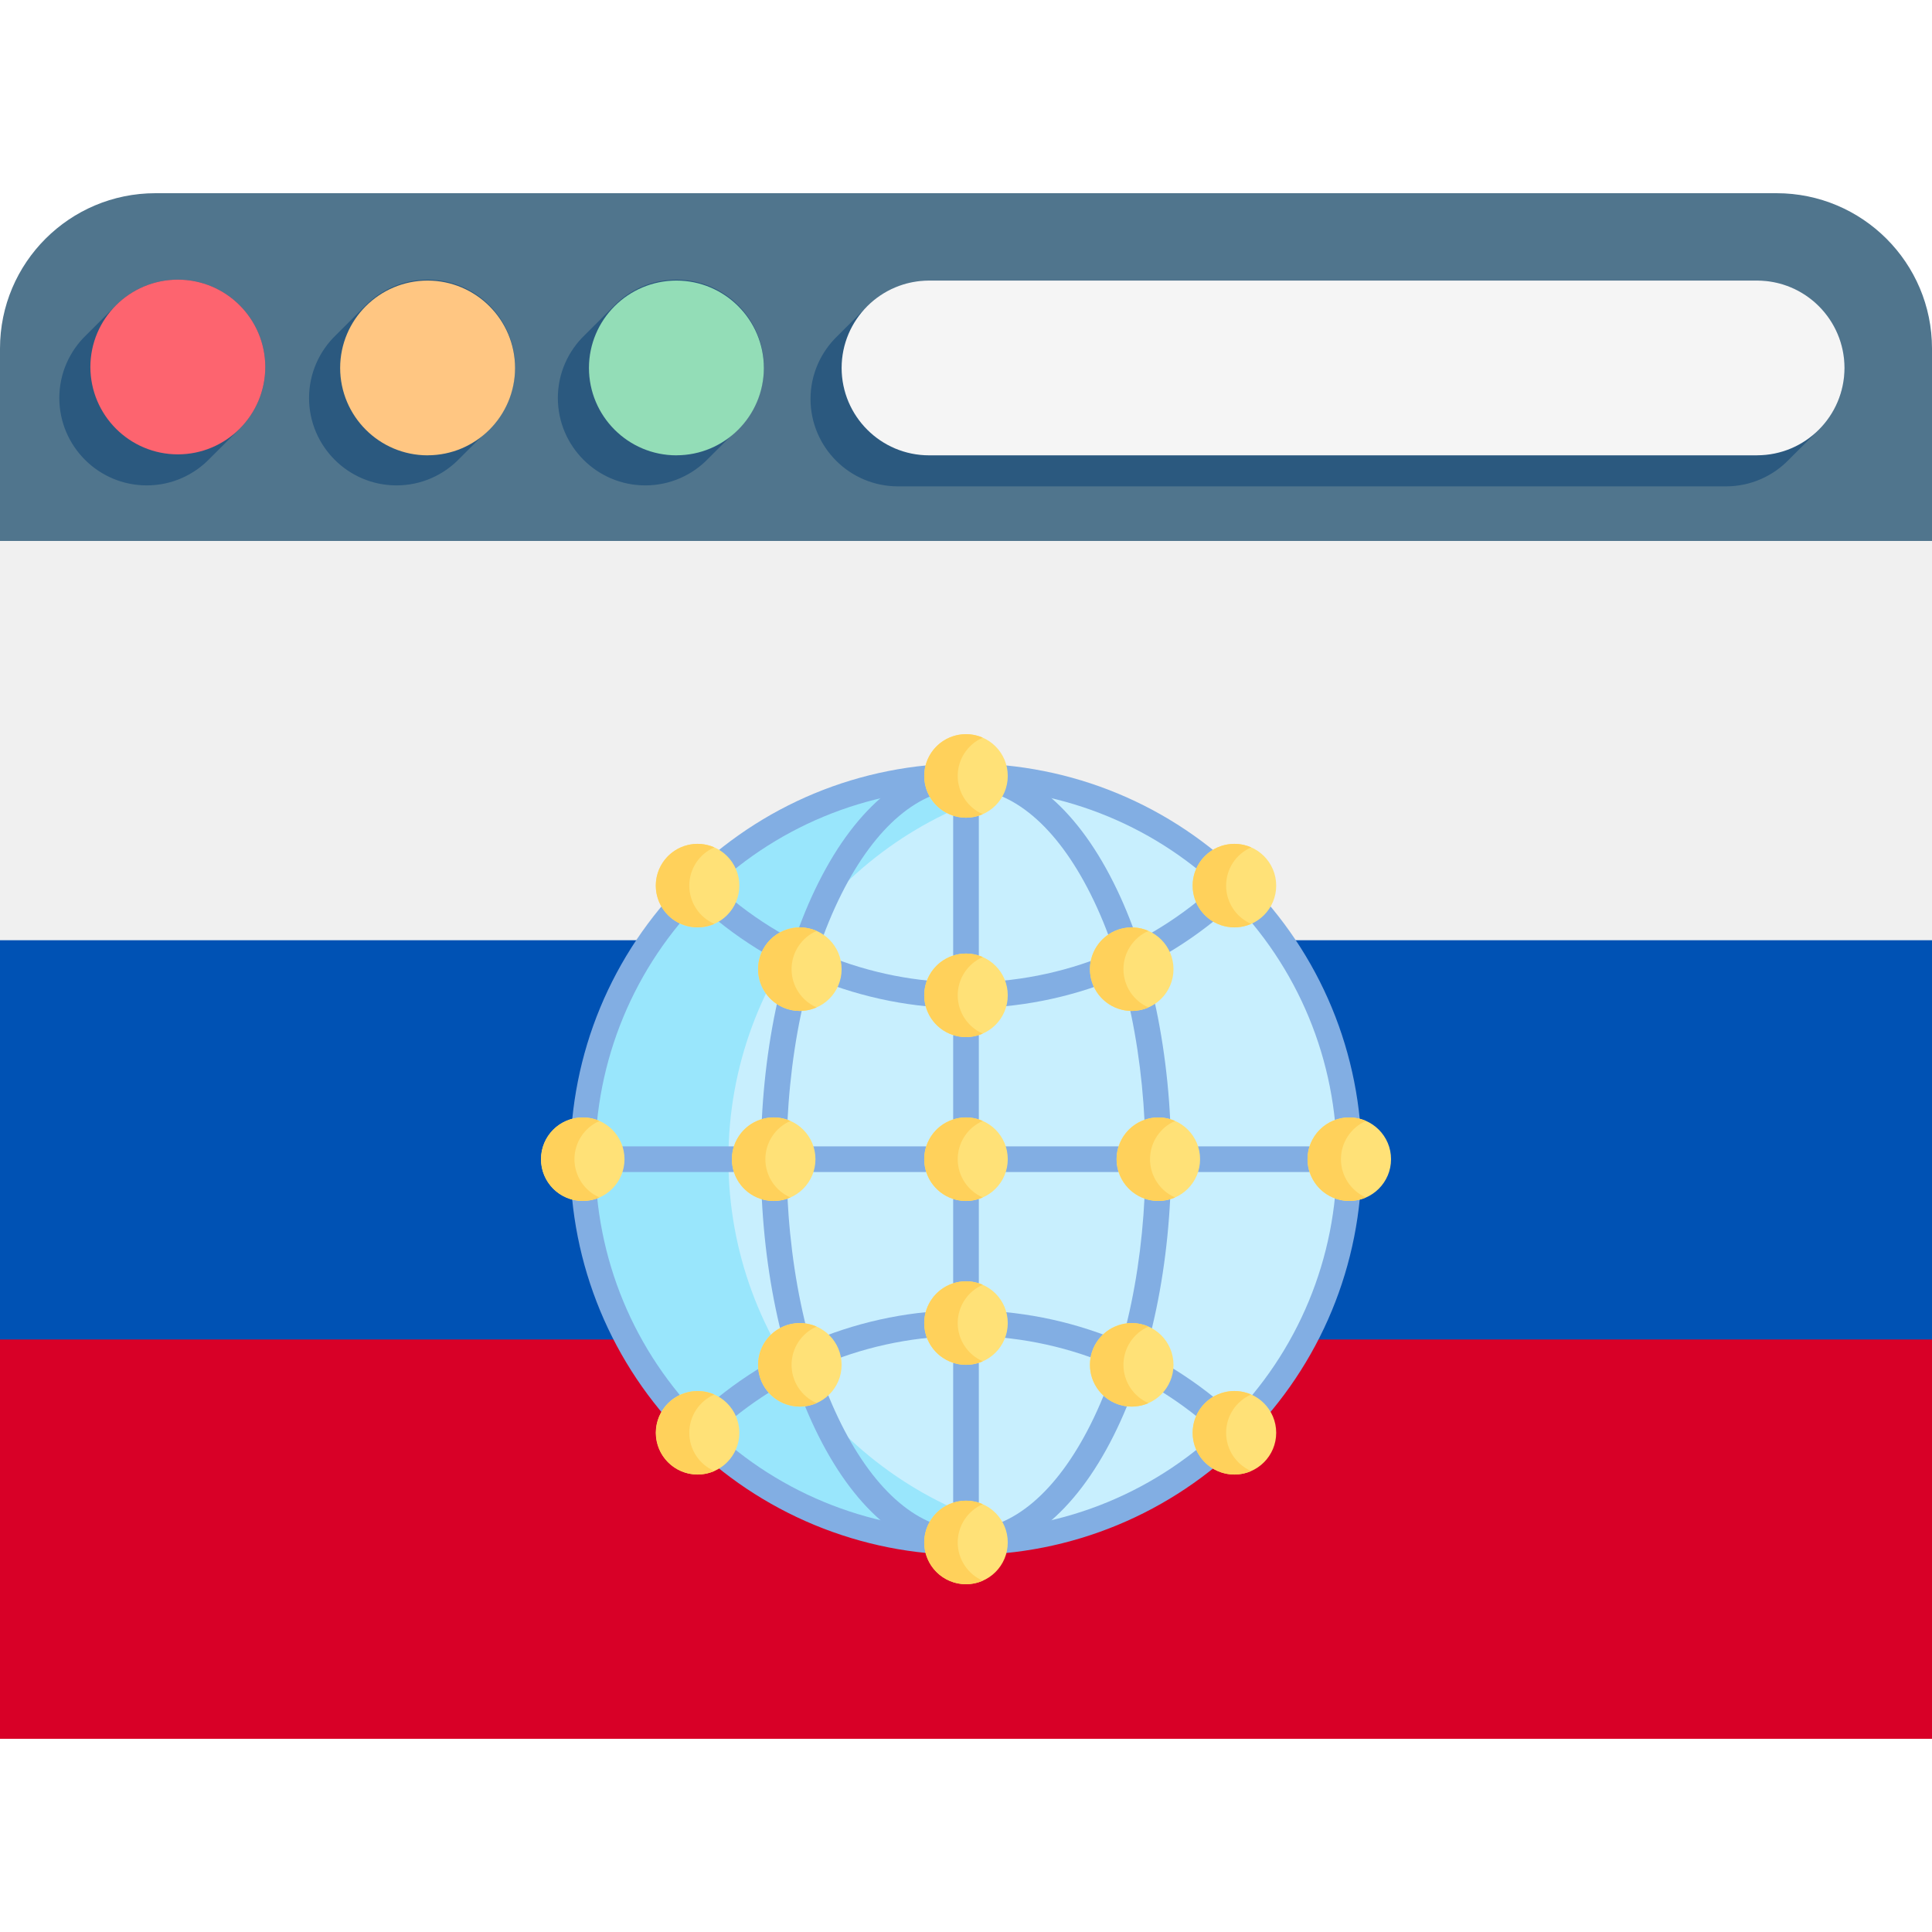
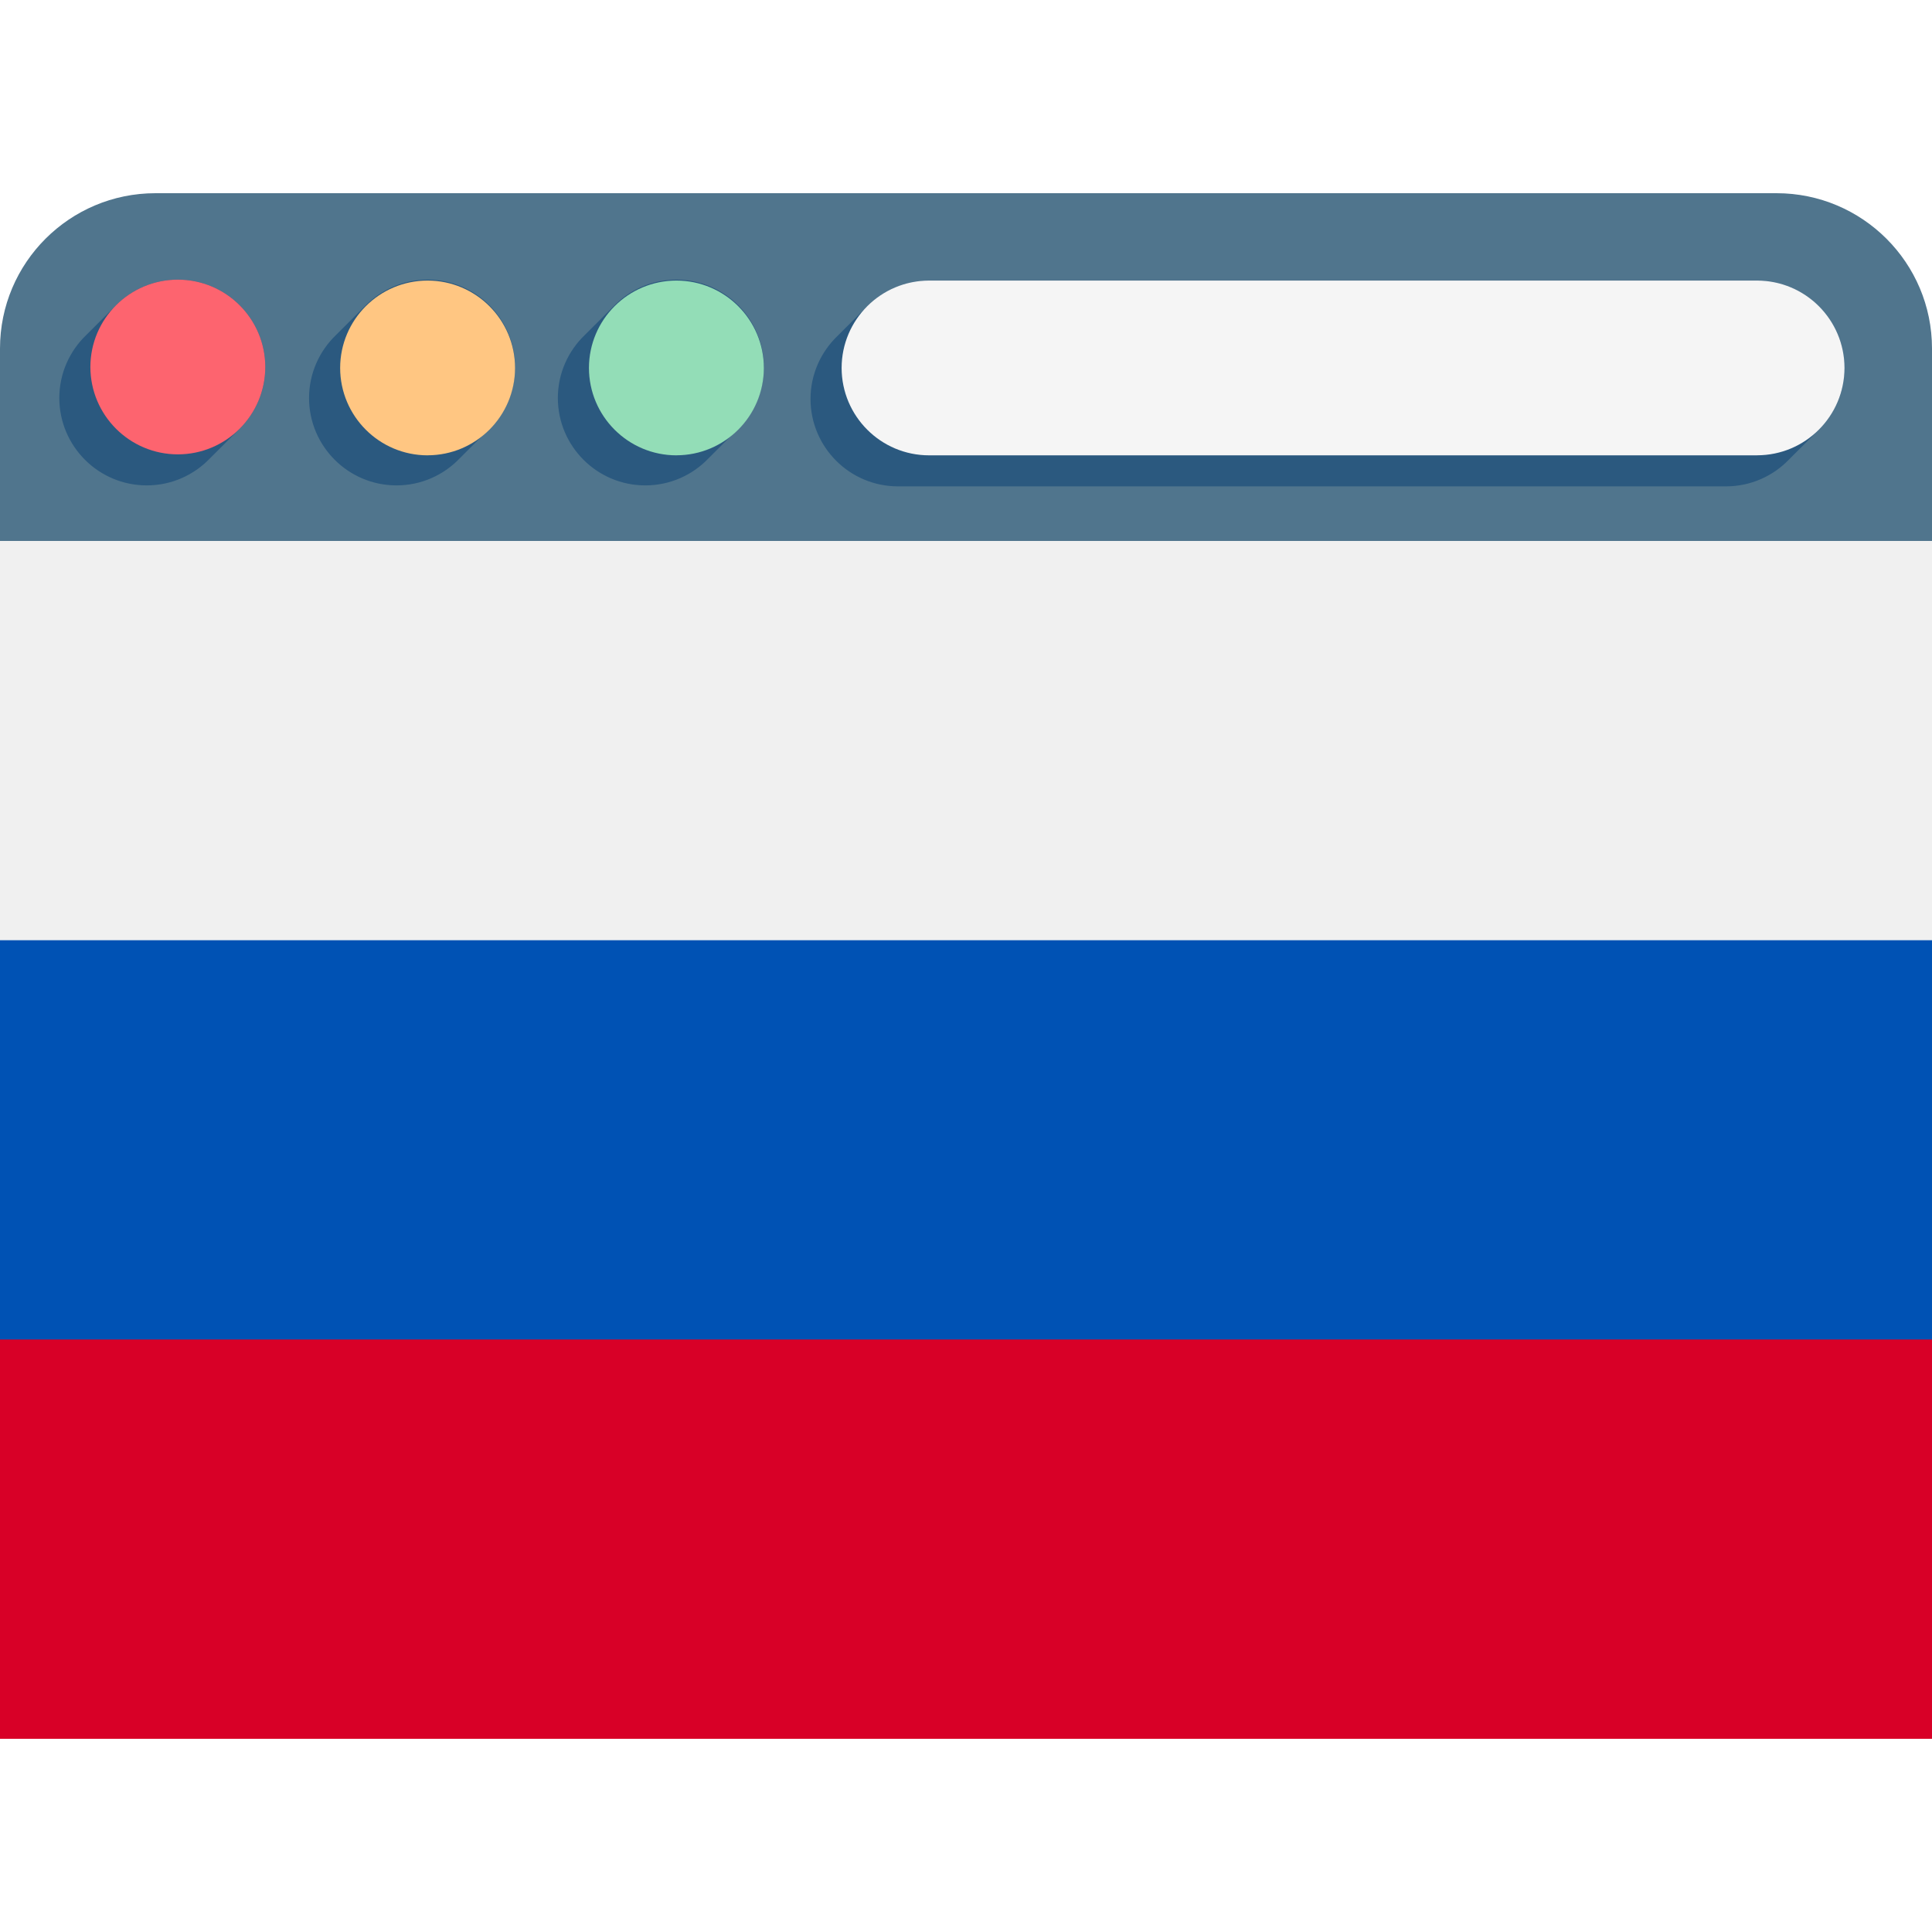
<svg xmlns="http://www.w3.org/2000/svg" width="50" height="50" fill="none" viewBox="0 0 50 50">
-   <path fill="#50758d" d="M50 9.02v5.025H0V9.02C0 6.8 1.802 5 4.024 5h41.952C48.198 5 50 6.8 50 9.02" />
-   <path fill="#2b597f" d="M47.736 9.523a2.265 2.265 0 0 0-2.263-2.262H24.044c-.642 0-1.222.27-1.635.7l-.733.732c-.43.412-.7.992-.7 1.634a2.265 2.265 0 0 0 2.263 2.26h21.429c.642 0 1.223-.268 1.635-.699l.733-.732c.431-.412.7-.992.7-1.633m-40.87-.026a2.265 2.265 0 0 0-2.263-2.26c-.643 0-1.223.268-1.635.699-.48.478-.255.253-.733.732-.431.412-.7.992-.7 1.634a2.265 2.265 0 0 0 2.263 2.26c.642 0 1.222-.268 1.635-.699l.733-.732c.43-.412.7-.992.7-1.634m6.464 0a2.265 2.265 0 0 0-2.264-2.26c-.642 0-1.222.268-1.635.699l-.733.732c-.43.412-.7.992-.7 1.634a2.265 2.265 0 0 0 2.264 2.26c.642 0 1.222-.268 1.634-.699.48-.478.255-.253.733-.732.432-.412.701-.992.701-1.634m6.439 0a2.265 2.265 0 0 0-2.264-2.26c-.642 0-1.223.268-1.635.699l-.733.732c-.431.412-.7.992-.7 1.634a2.265 2.265 0 0 0 2.263 2.26c.643 0 1.223-.268 1.635-.699.48-.478.255-.253.733-.732.431-.412.7-.992.7-1.634" />
-   <path fill="#fd646f" d="M4.603 11.759a2.265 2.265 0 0 1-2.264-2.262 2.265 2.265 0 0 1 2.264-2.26 2.265 2.265 0 0 1 2.263 2.26 2.265 2.265 0 0 1-2.263 2.262" />
-   <path fill="#ffc682" d="M11.066 11.784a2.265 2.265 0 0 1-2.263-2.261 2.265 2.265 0 0 1 2.263-2.262 2.265 2.265 0 0 1 2.264 2.262 2.265 2.265 0 0 1-2.264 2.26" />
-   <path fill="#93ddb7" d="M17.505 11.784a2.265 2.265 0 0 1-2.263-2.261 2.265 2.265 0 0 1 2.263-2.262 2.265 2.265 0 0 1 2.264 2.262 2.265 2.265 0 0 1-2.264 2.26" />
-   <path fill="#f5f5f5" d="M45.473 11.784H24.044a2.265 2.265 0 0 1-2.263-2.261 2.265 2.265 0 0 1 2.263-2.262h21.429a2.265 2.265 0 0 1 2.263 2.262 2.265 2.265 0 0 1-2.263 2.26" />
-   <path fill="#f0f0f0" d="M0 14v31h50V14z" />
-   <path fill="#0052b4" d="M0 14h50v31H0z" />
-   <path fill="#f0f0f0" d="M0 14h50v10.333H0z" />
-   <path fill="#d80027" d="M0 34.666h50V45H0z" />
+   <path d="M0 0h50v50H0z" />
  <circle cx="25" cy="30" r="9.919" fill="#c8effe" />
  <path fill="#99e6fc" d="M26.885 39.74a10 10 0 0 1-1.885.179c-5.478 0-9.919-4.441-9.919-9.919s4.441-9.919 9.919-9.919q.969.002 1.885.18c-4.576.88-8.034 4.906-8.034 9.739s3.458 8.86 8.034 9.74" />
  <g fill="#82aee3">
    <path d="M31.947 37.412a.32.32 0 0 1-.233-.095A9.53 9.53 0 0 0 25 34.573c-2.526 0-4.91.974-6.714 2.744a.33.33 0 0 1-.236.095.33.33 0 0 1-.304-.208.33.33 0 0 1 .075-.36A10.2 10.2 0 0 1 25 33.908c2.701 0 5.251 1.042 7.18 2.934q.07.07.092.17a.33.33 0 0 1-.018.193.33.33 0 0 1-.122.15.33.33 0 0 1-.185.056M25 26.092a10.2 10.2 0 0 1-7.18-2.935.33.33 0 0 1-.074-.361.33.33 0 0 1 .178-.181.33.33 0 0 1 .362.068A9.53 9.53 0 0 0 25 25.427c2.526 0 4.91-.974 6.714-2.744a.33.33 0 0 1 .36-.065.33.33 0 0 1 .202.306.33.33 0 0 1-.097.233A10.2 10.2 0 0 1 25 26.09" />
    <path d="M25 40.241a10.18 10.18 0 0 1-7.242-3 10.17 10.17 0 0 1-3-7.241c0-2.736 1.066-5.307 3-7.242 1.935-1.934 4.507-3 7.242-3s5.307 1.066 7.242 3c1.934 1.935 3 4.506 3 7.242s-1.066 5.307-3 7.242a10.17 10.17 0 0 1-7.242 3m0-19.837a9.53 9.53 0 0 0-6.785 2.81A9.53 9.53 0 0 0 15.404 30c0 2.563.998 4.973 2.81 6.785A9.53 9.53 0 0 0 25 39.596a9.53 9.53 0 0 0 6.785-2.81A9.53 9.53 0 0 0 34.597 30a9.53 9.53 0 0 0-2.81-6.785A9.53 9.53 0 0 0 25 20.404" />
    <path d="M25 40.25c-1.462 0-2.817-1.096-3.816-3.087C20.22 35.243 19.69 32.7 19.69 30s.53-5.244 1.494-7.163c.999-1.991 2.354-3.088 3.816-3.088s2.817 1.097 3.816 3.089C29.78 24.755 30.31 27.3 30.31 30s-.53 5.244-1.494 7.163c-.999 1.991-2.354 3.088-3.816 3.088m0-19.837c-1.197 0-2.342.967-3.223 2.722-.917 1.828-1.422 4.266-1.422 6.865s.505 5.037 1.422 6.865c.881 1.755 2.026 2.722 3.223 2.722s2.342-.967 3.223-2.722c.917-1.828 1.422-4.266 1.422-6.865s-.505-5.037-1.422-6.865c-.881-1.755-2.025-2.722-3.223-2.722" />
    <path d="M34.919 30.332H15.08a.33.33 0 0 1-.234-.097.33.33 0 0 1-.072-.362.33.33 0 0 1 .18-.18.3.3 0 0 1 .126-.025H34.92a.33.33 0 0 1 .332.332.33.33 0 0 1-.205.307.3.3 0 0 1-.127.025" />
  </g>
  <circle cx="18.053" cy="22.92" r="1.081" fill="#ffe177" />
  <path fill="#ffd15b" d="M18.487 21.93a1.081 1.081 0 1 0 0 1.98 1.08 1.08 0 0 1 0-1.98" />
  <circle cx="20.7" cy="25.082" r="1.081" fill="#ffe177" />
  <path fill="#ffd15b" d="M21.134 24.092a1.081 1.081 0 1 0 0 1.98 1.08 1.08 0 0 1 0-1.98" />
  <circle cx="20.023" cy="30" r="1.081" fill="#ffe177" />
  <path fill="#ffd15b" d="M20.456 29.01a1.081 1.081 0 1 0 0 1.98 1.08 1.08 0 0 1 0-1.98" />
  <circle cx="29.977" cy="30" r="1.081" fill="#ffe177" />
  <path fill="#ffd15b" d="M30.411 29.01a1.08 1.08 0 1 0 0 1.98 1.08 1.08 0 0 1 0-1.98" />
  <circle cx="34.919" cy="30" r="1.081" fill="#ffe177" />
  <path fill="#ffd15b" d="M35.352 29.01a1.08 1.08 0 1 0 0 1.98 1.08 1.08 0 0 1 0-1.98" />
  <circle cx="15.081" cy="30" r="1.081" fill="#ffe177" />
  <path fill="#ffd15b" d="M15.515 29.01a1.08 1.08 0 1 0 0 1.98 1.08 1.08 0 0 1 0-1.98" />
  <circle cx="18.053" cy="37.08" r="1.081" fill="#ffe177" />
  <path fill="#ffd15b" d="M18.487 36.09a1.08 1.08 0 1 0 0 1.98 1.08 1.08 0 0 1 0-1.98" />
  <circle cx="31.947" cy="22.92" r="1.081" fill="#ffe177" />
  <path fill="#ffd15b" d="M32.38 21.93a1.081 1.081 0 1 0 0 1.98 1.08 1.08 0 0 1 0-1.98" />
  <circle cx="31.947" cy="37.08" r="1.081" fill="#ffe177" />
  <path fill="#ffd15b" d="M32.38 36.09a1.081 1.081 0 1 0 0 1.98 1.08 1.08 0 0 1 0-1.98" />
  <circle cx="20.7" cy="35.322" r="1.081" fill="#ffe177" />
  <path fill="#ffd15b" d="M21.134 34.332a1.081 1.081 0 1 0 0 1.98 1.08 1.08 0 0 1 0-1.98" />
  <circle cx="29.289" cy="25.082" r="1.081" fill="#ffe177" />
  <path fill="#ffd15b" d="M29.723 24.092a1.081 1.081 0 1 0 0 1.98 1.08 1.08 0 0 1 0-1.98" />
  <circle cx="29.289" cy="35.322" r="1.081" fill="#ffe177" />
  <path fill="#ffd15b" d="M29.723 34.332a1.081 1.081 0 1 0 0 1.98 1.08 1.08 0 0 1 0-1.98" />
  <path fill="#82aee3" d="M25 40.25a.33.33 0 0 1-.235-.096.33.33 0 0 1-.097-.235V20.08a.33.33 0 0 1 .097-.234.33.33 0 0 1 .235-.098.33.33 0 0 1 .307.205.3.3 0 0 1 .025.127V39.92a.33.33 0 0 1-.097.235.33.33 0 0 1-.235.097" />
  <circle cx="25" cy="30" r="1.081" fill="#ffe177" />
  <path fill="#ffd15b" d="M25.434 29.01a1.081 1.081 0 1 0 0 1.98 1.08 1.08 0 0 1 0-1.98" />
  <circle cx="25" cy="25.759" r="1.081" fill="#ffe177" />
  <path fill="#ffd15b" d="M25.434 24.769a1.081 1.081 0 1 0 0 1.98 1.08 1.08 0 0 1 0-1.98" />
  <circle cx="25" cy="20.081" r="1.081" fill="#ffe177" />
  <path fill="#ffd15b" d="M25.434 19.091a1.081 1.081 0 1 0 0 1.98 1.08 1.08 0 0 1 0-1.98" />
  <circle cx="25" cy="39.919" r="1.081" fill="#ffe177" />
  <path fill="#ffd15b" d="M25.434 38.928a1.081 1.081 0 1 0 0 1.98 1.08 1.08 0 0 1 0-1.98" />
  <circle cx="25" cy="34.241" r="1.081" fill="#ffe177" />
  <path fill="#ffd15b" d="M25.434 33.25a1.081 1.081 0 1 0 0 1.98 1.08 1.08 0 0 1 0-1.98" />
+   <path fill="#50758d" d="M50 9.02v5.025H0V9.02C0 6.8 1.802 5 4.024 5h41.952C48.198 5 50 6.8 50 9.02" />
+   <path fill="#2b597f" d="M47.736 9.523a2.265 2.265 0 0 0-2.263-2.262H24.044c-.642 0-1.222.27-1.635.7l-.733.732c-.43.412-.7.992-.7 1.634a2.265 2.265 0 0 0 2.263 2.26h21.429c.642 0 1.223-.268 1.635-.699l.733-.732c.431-.412.7-.992.7-1.633m-40.87-.026a2.265 2.265 0 0 0-2.263-2.26c-.643 0-1.223.268-1.635.699-.48.478-.255.253-.733.732-.431.412-.7.992-.7 1.634a2.265 2.265 0 0 0 2.263 2.26c.642 0 1.222-.268 1.635-.699l.733-.732c.43-.412.7-.992.7-1.634m6.464 0a2.265 2.265 0 0 0-2.264-2.26c-.642 0-1.222.268-1.635.699l-.733.732c-.43.412-.7.992-.7 1.634a2.265 2.265 0 0 0 2.264 2.26c.642 0 1.222-.268 1.634-.699.48-.478.255-.253.733-.732.432-.412.701-.992.701-1.634m6.439 0a2.265 2.265 0 0 0-2.264-2.26c-.642 0-1.223.268-1.635.699l-.733.732c-.431.412-.7.992-.7 1.634a2.265 2.265 0 0 0 2.263 2.26c.643 0 1.223-.268 1.635-.699.48-.478.255-.253.733-.732.431-.412.7-.992.7-1.634" />
+   <path fill="#fd646f" d="M4.603 11.759a2.265 2.265 0 0 1-2.264-2.262 2.265 2.265 0 0 1 2.264-2.26 2.265 2.265 0 0 1 2.263 2.26 2.265 2.265 0 0 1-2.263 2.262" />
+   <path fill="#ffc682" d="M11.066 11.784a2.265 2.265 0 0 1-2.263-2.261 2.265 2.265 0 0 1 2.263-2.262 2.265 2.265 0 0 1 2.264 2.262 2.265 2.265 0 0 1-2.264 2.26" />
+   <path fill="#93ddb7" d="M17.505 11.784a2.265 2.265 0 0 1-2.263-2.261 2.265 2.265 0 0 1 2.263-2.262 2.265 2.265 0 0 1 2.264 2.262 2.265 2.265 0 0 1-2.264 2.26" />
+   <path fill="#f5f5f5" d="M45.473 11.784H24.044a2.265 2.265 0 0 1-2.263-2.261 2.265 2.265 0 0 1 2.263-2.262h21.429a2.265 2.265 0 0 1 2.263 2.262 2.265 2.265 0 0 1-2.263 2.26" />
+   <path fill="#f0f0f0" d="M0 14v31h50V14z" />
+   <path fill="#0052b4" d="M0 14h50v31H0z" />
+   <path fill="#f0f0f0" d="M0 14h50v10.333H0z" />
+   <path fill="#d80027" d="M0 34.666h50V45H0z" />
</svg>
